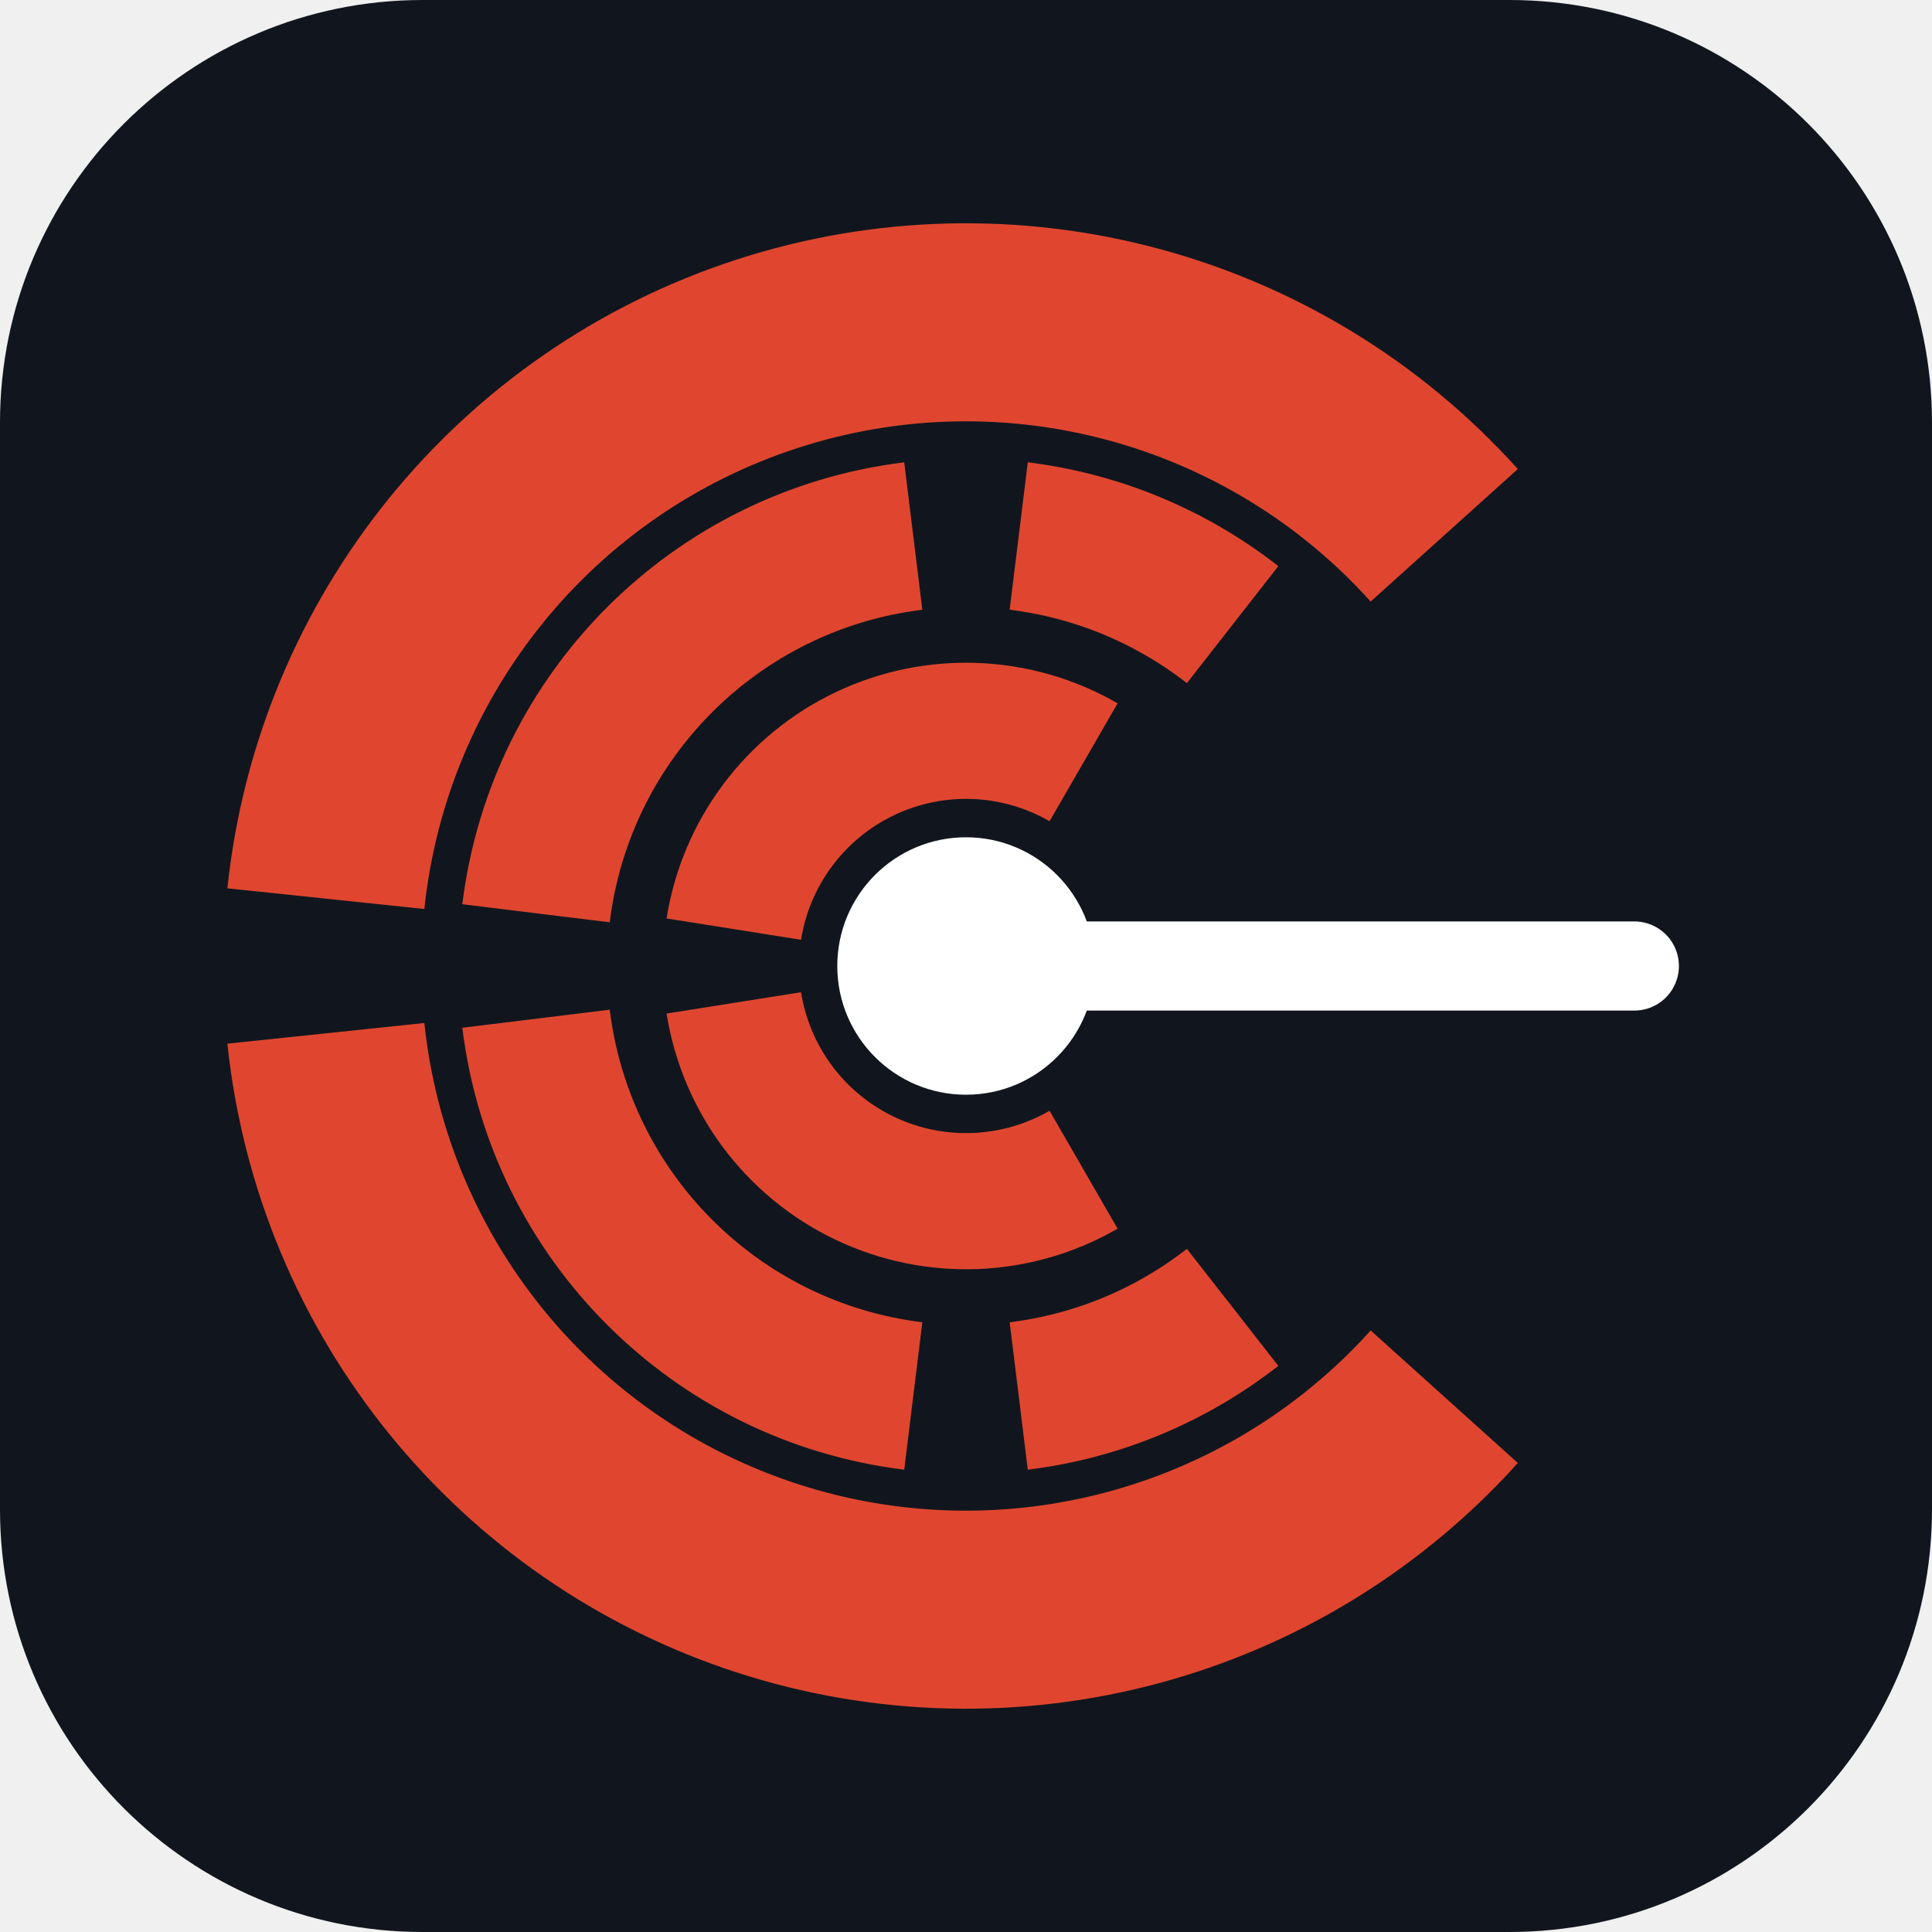
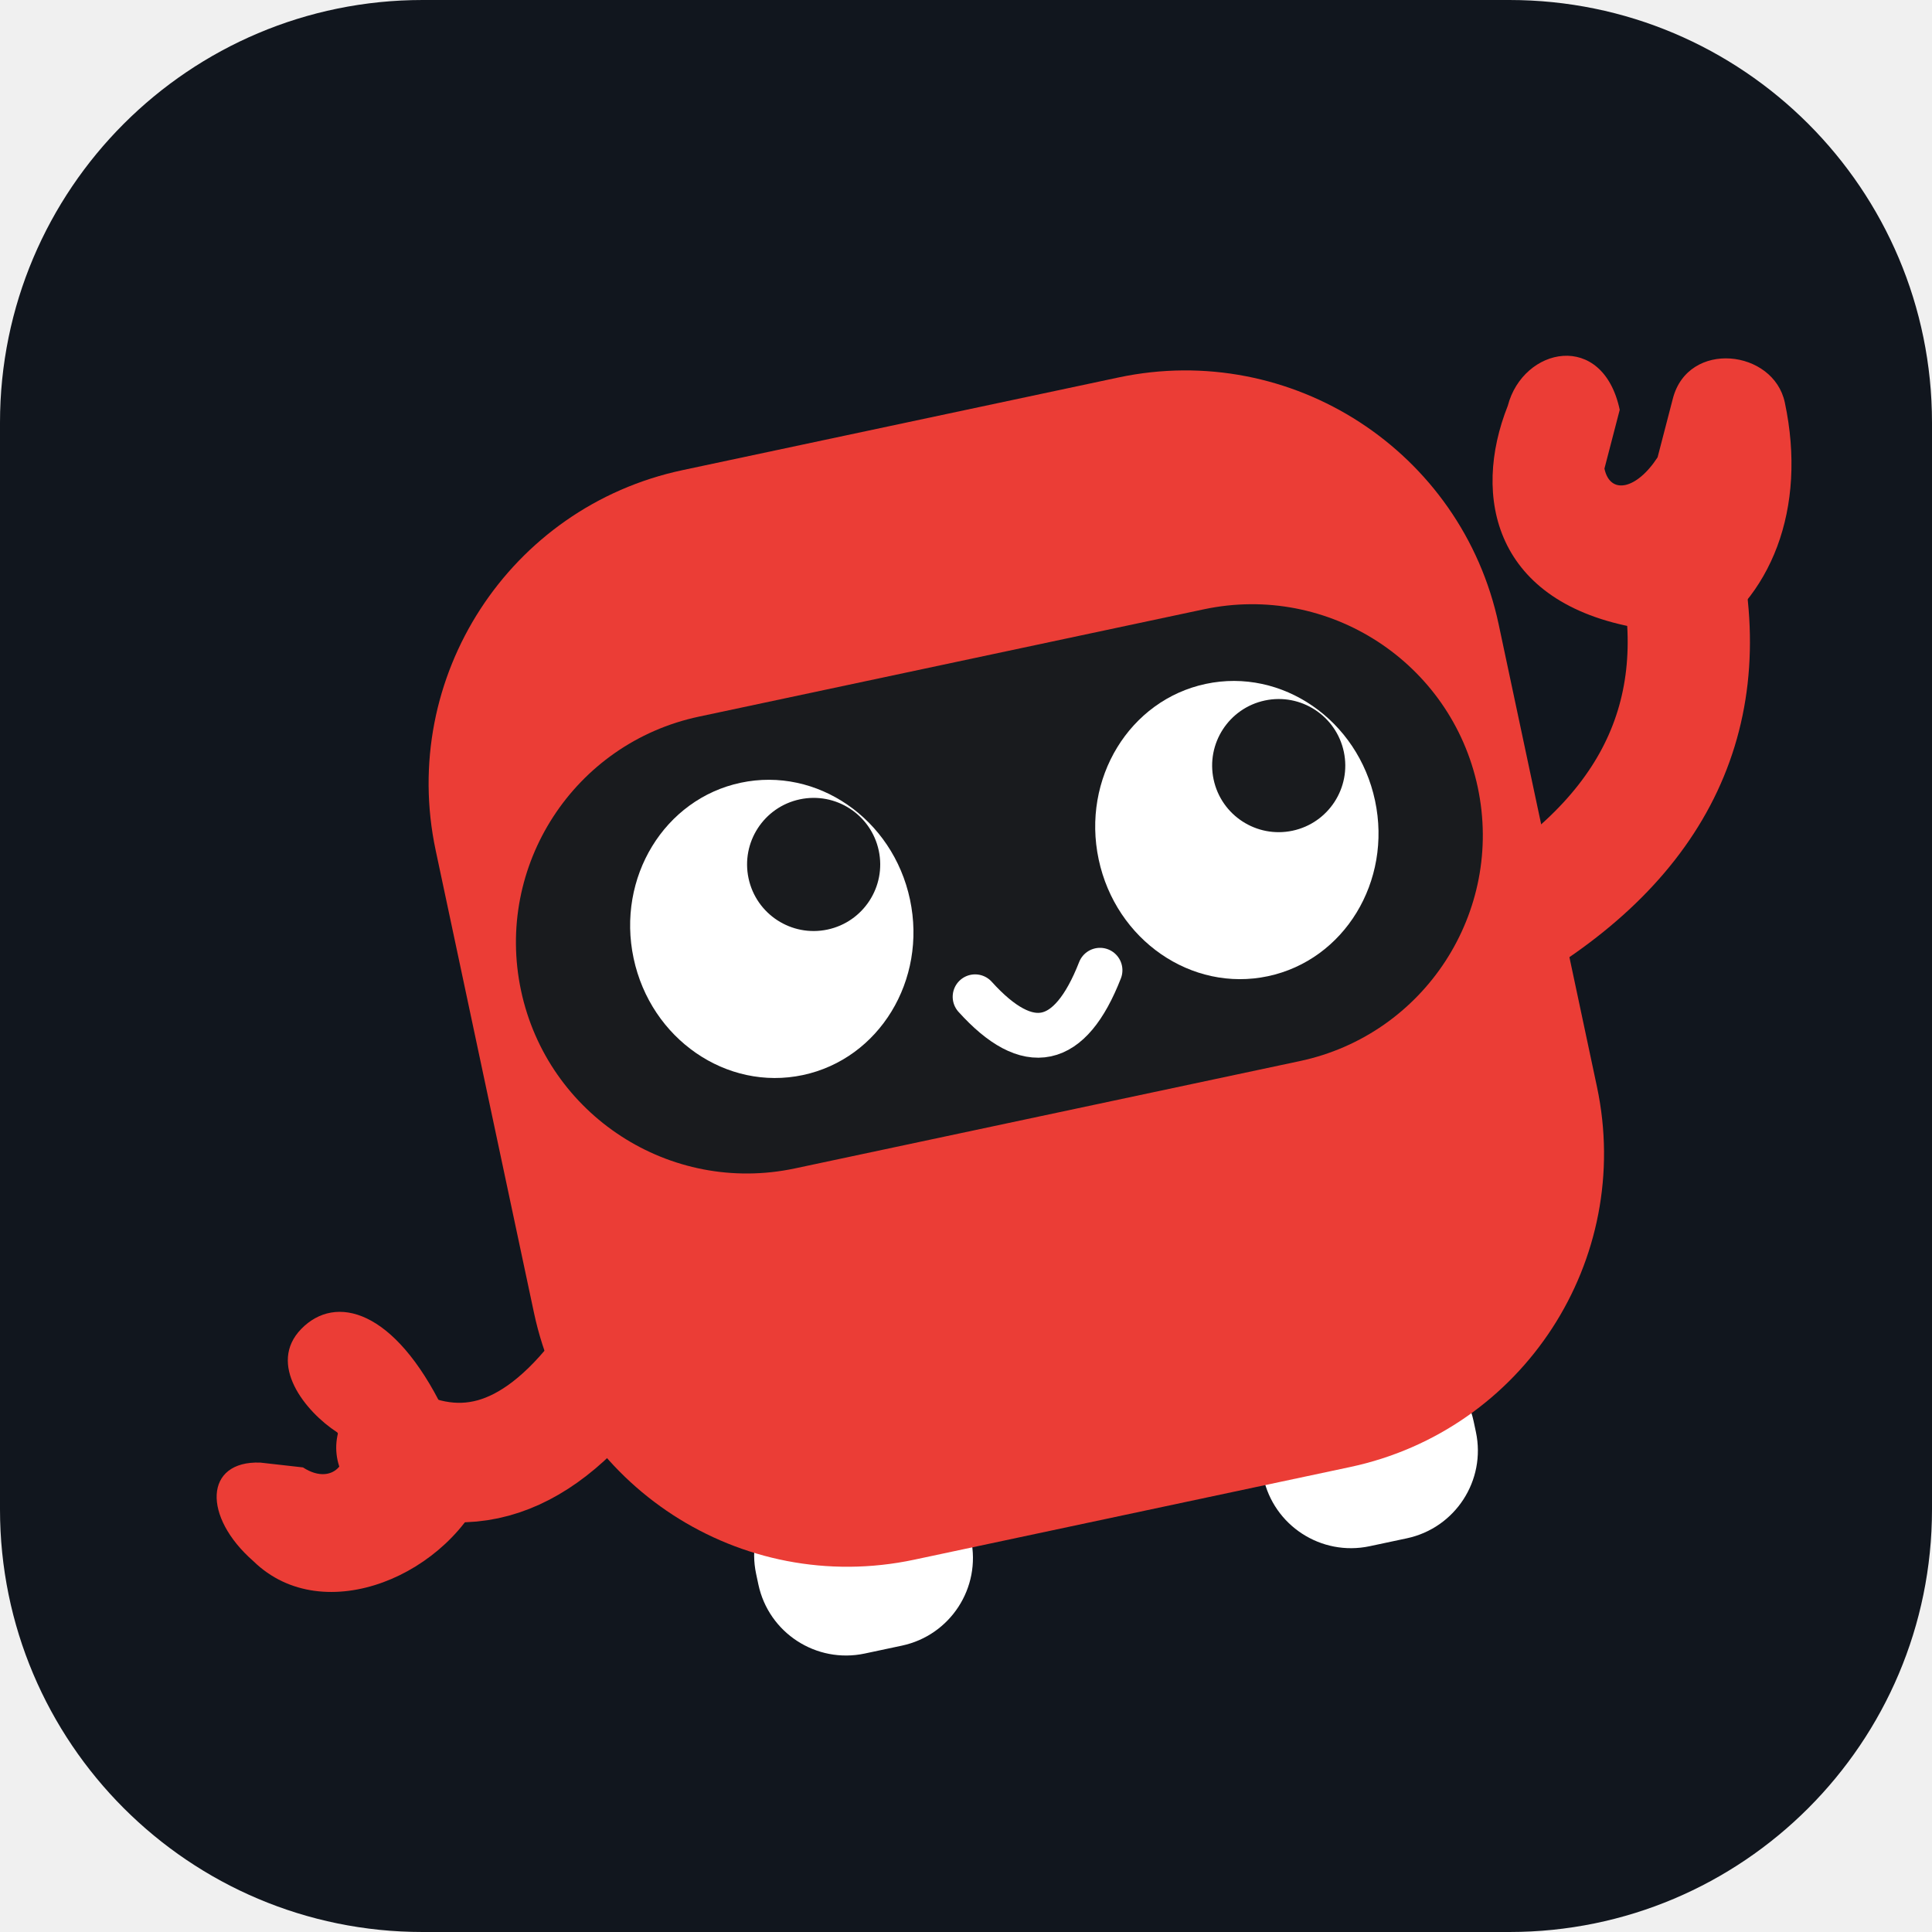
<svg xmlns="http://www.w3.org/2000/svg" width="64" height="64" viewBox="0 0 64 64" fill="none" role="img" aria-label="ClawMetry">
  <rect width="64" height="64" rx="14" fill="#11161E" />
-   <g transform="translate(32,32) scale(0.82) translate(-32,-32)">
-     <g stroke="#E0462F" stroke-linecap="butt">
-       <path d="M51.32 14.60A26 26 0 0 0 6.14 29.28" stroke-width="8" />
-       <path d="M6.14 34.72A26 26 0 0 0 51.32 49.40" stroke-width="8" />
-       <path d="M42.77 18.21A17.5 17.5 0 0 0 34.13 14.63" stroke-width="6" />
-       <path d="M29.87 14.63A17.5 17.5 0 0 0 14.63 29.87" stroke-width="6" />
-       <path d="M14.63 34.13A17.5 17.5 0 0 0 29.87 49.37" stroke-width="6" />
-       <path d="M34.13 49.37A17.5 17.5 0 0 0 42.77 45.79" stroke-width="6" />
-       <path d="M36.75 23.77A9.5 9.5 0 0 0 22.62 30.51" stroke-width="5.5" />
-       <path d="M22.62 33.49A9.5 9.5 0 0 0 36.75 40.23" stroke-width="5.5" />
+   <g transform="translate(32,32) scale(0.90) translate(-32,-32)">
+     <g data-brand="little-clawbot-v1" transform="rotate(-12 32 33)">
+       <g fill="#FFFFFF">
+         <rect x="20" y="49" width="8" height="7" rx="3.3" />
+         <rect x="39" y="49" width="8" height="7" rx="3.3" />
+       </g>
+       <g fill="#EB3D36" stroke="#EB3D36" stroke-linecap="round" stroke-linejoin="round">
+         <path d="M17 43Q12 48 8 45" fill="none" stroke-width="4.4" />
+         <path d="M10 44C9 40 7 39 5.5 40C4 41 5 43 6 44C6.5 45 5.5 46 4.5 45L3 44.5C1 44 .5 46 2 48C4 51 9 50 11 47Z" stroke="none" />
+         <path d="M51 35Q61 32 61 23" fill="none" stroke-width="4.5" />
+         <path transform="translate(3 0)" d="M56 25C51 23 51 19 53 16C54 14 57 14 57 17L56 19C56 20 57 20 58 19L59 17C60 15 63 16 63 18C63 22 61 25 58 26Z" stroke="none" />
+         <rect x="14" y="12" width="40" height="41" rx="11.8" stroke="none" />
+       </g>
+       <rect x="16" y="21" width="36" height="17" rx="8.5" fill="#191B1E" />
+       <g fill="#FFFFFF">
+         <ellipse cx="25.5" cy="29.2" rx="5.2" ry="5.5" />
+         <ellipse cx="43" cy="29.2" rx="5.2" ry="5.5" />
+       </g>
+       <g fill="#191B1E">
+         <circle cx="27.5" cy="27.2" r="2.45" />
+         <circle cx="45" cy="27.2" r="2.45" />
+       </g>
+       <path d="M32.3 33.2Q34.5 37 37 33.2" fill="none" stroke="#FFFFFF" stroke-width="1.65" stroke-linecap="round" />
    </g>
-     <path d="M32 32H59" stroke="#FFFFFF" stroke-width="3.6" stroke-linecap="round" />
-     <circle cx="32" cy="32" r="5.2" fill="#FFFFFF" />
  </g>
</svg>
